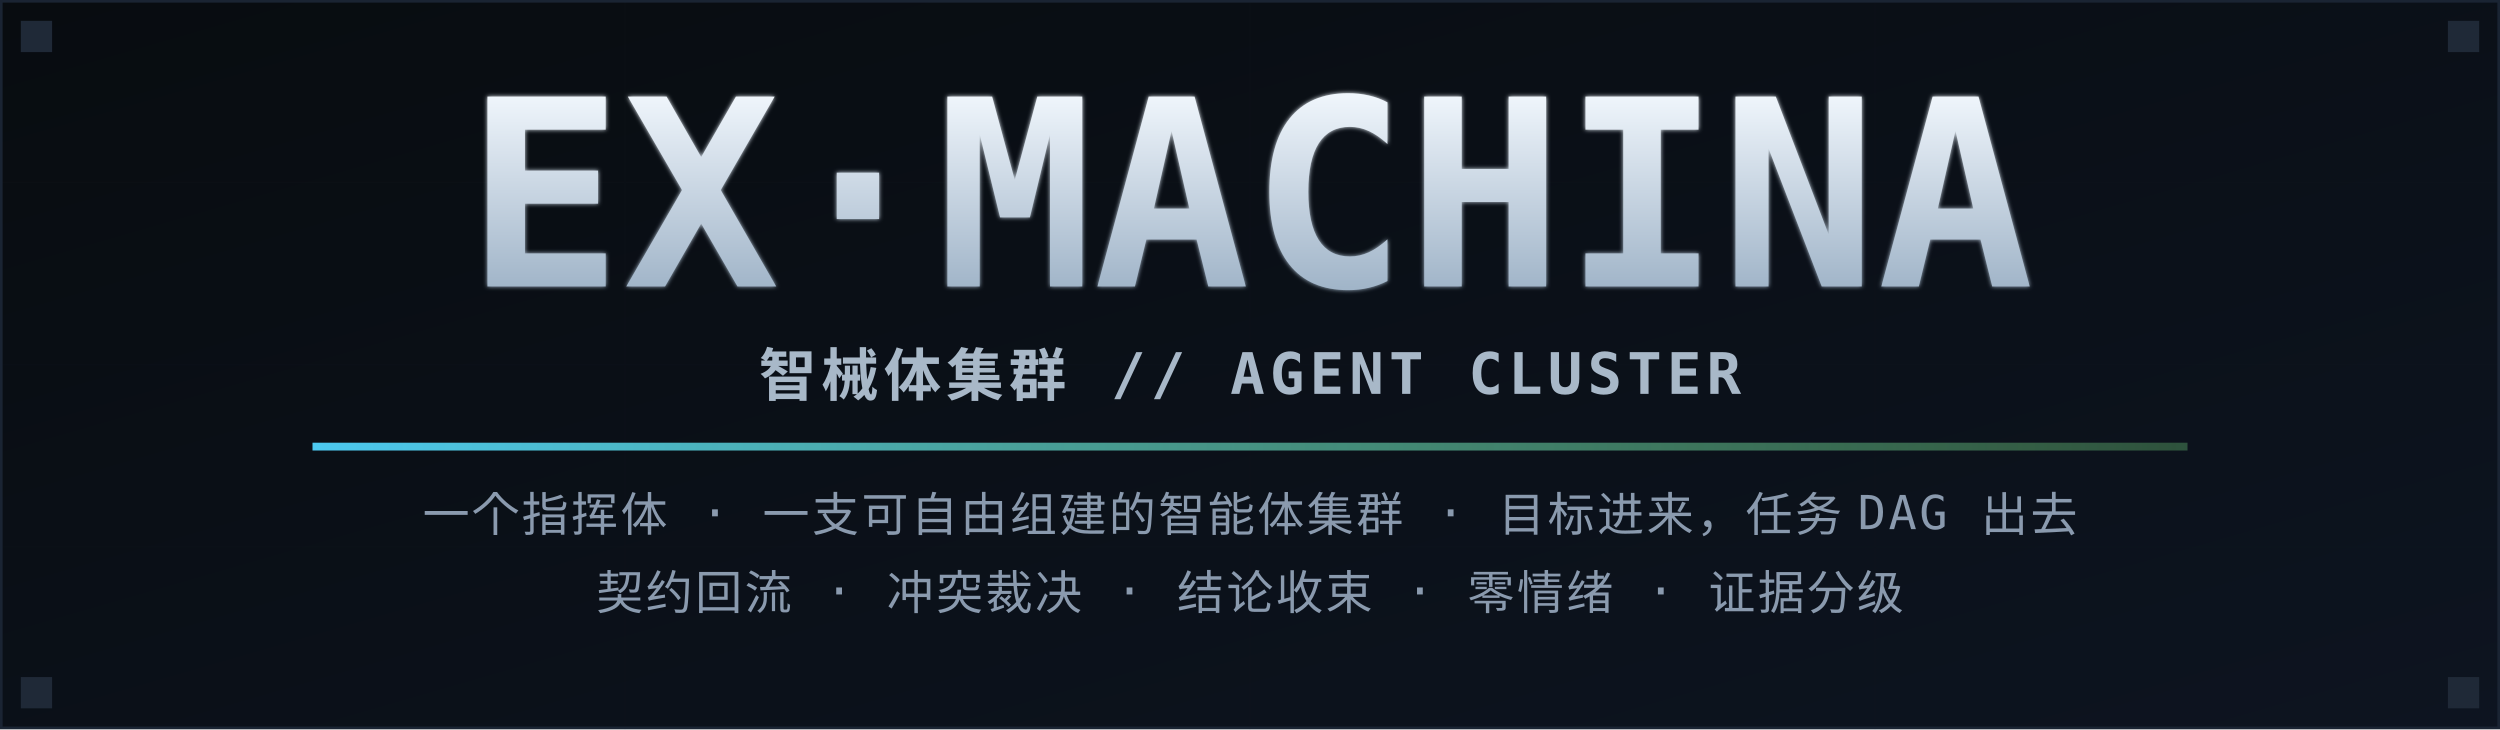
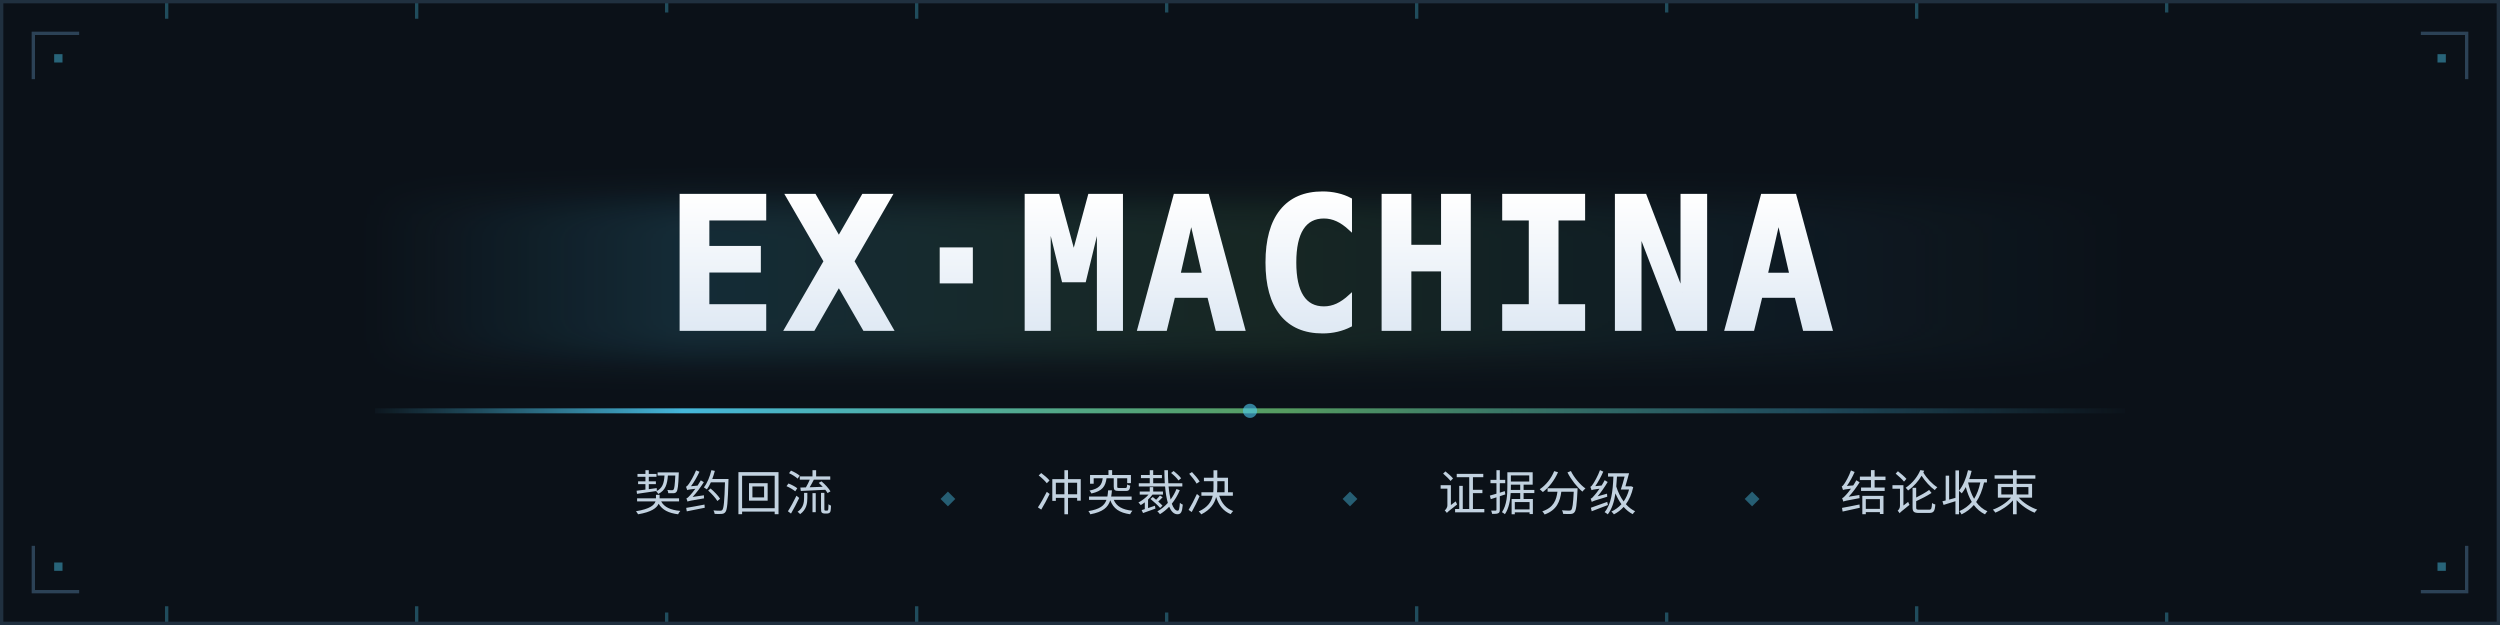
- <svg xmlns="http://www.w3.org/2000/svg" width="960" height="280" viewBox="0 0 960 280">
+ <svg xmlns="http://www.w3.org/2000/svg" width="1200" height="300" viewBox="0 0 1200 300" role="img" aria-label="EX·MACHINA · 智械体集群">
  <defs>
-     <linearGradient id="bg" x1="0" y1="0" x2="1" y2="1">
-       <stop offset="0%" stop-color="#080c10" />
-       <stop offset="100%" stop-color="#0d1420" />
+     <linearGradient id="wordGrad" x1="0" y1="0" x2="0" y2="1">
+       <stop offset="0%" stop-color="#ffffff" />
+       <stop offset="100%" stop-color="#dfe9f4" />
    </linearGradient>
-     <linearGradient id="textGrad" x1="0" y1="0" x2="0" y2="1">
-       <stop offset="0%" stop-color="#f0f6fc" />
-       <stop offset="100%" stop-color="#a0b4c8" />
+     <linearGradient id="ruleGrad" x1="0" y1="0" x2="1" y2="0">
+       <stop offset="0%" stop-color="#4cc9f0" stop-opacity="0" />
+       <stop offset="18%" stop-color="#4cc9f0" stop-opacity="0.9" />
+       <stop offset="52%" stop-color="#7ee787" stop-opacity="0.65" />
+       <stop offset="82%" stop-color="#4cc9f0" stop-opacity="0.3" />
+       <stop offset="100%" stop-color="#4cc9f0" stop-opacity="0" />
    </linearGradient>
-     <linearGradient id="underline" x1="0" y1="0" x2="1" y2="0">
-       <stop offset="0%" stop-color="#4cc9f0" />
-       <stop offset="100%" stop-color="#7ee787" stop-opacity="0.3" />
-     </linearGradient>
-     <filter id="glowText">
-       <feGaussianBlur stdDeviation="0.8" result="b" />
-       <feMerge>
-         <feMergeNode in="b" />
-         <feMergeNode in="SourceGraphic" />
-       </feMerge>
+     <filter id="glowSoft" x="-40%" y="-70%" width="180%" height="280%">
+       <feGaussianBlur stdDeviation="8" />
    </filter>
  </defs>
-   <rect width="960" height="280" fill="url(#bg)" />
-   <g stroke="#10161f" stroke-width="0.4" opacity="0.2">
-     <line x1="0" y1="70" x2="960" y2="70" />
-     <line x1="0" y1="140" x2="960" y2="140" />
-     <line x1="0" y1="210" x2="960" y2="210" />
-     <line x1="240" y1="0" x2="240" y2="280" />
-     <line x1="480" y1="0" x2="480" y2="280" />
-     <line x1="720" y1="0" x2="720" y2="280" />
+   <rect width="1200" height="300" fill="#0b1118" />
+   <g stroke="#4cc9f0" stroke-width="1.6" opacity="0.32">
+     <line x1="80" y1="0" x2="80" y2="9" />
+     <line x1="200" y1="0" x2="200" y2="9" />
+     <line x1="320" y1="0" x2="320" y2="6" />
+     <line x1="440" y1="0" x2="440" y2="9" />
+     <line x1="560" y1="0" x2="560" y2="6" />
+     <line x1="680" y1="0" x2="680" y2="9" />
+     <line x1="800" y1="0" x2="800" y2="6" />
+     <line x1="920" y1="0" x2="920" y2="9" />
+     <line x1="1040" y1="0" x2="1040" y2="6" />
+     <line x1="80" y1="300" x2="80" y2="291" />
+     <line x1="200" y1="300" x2="200" y2="291" />
+     <line x1="320" y1="300" x2="320" y2="294" />
+     <line x1="440" y1="300" x2="440" y2="291" />
+     <line x1="560" y1="300" x2="560" y2="294" />
+     <line x1="680" y1="300" x2="680" y2="291" />
+     <line x1="800" y1="300" x2="800" y2="294" />
+     <line x1="920" y1="300" x2="920" y2="291" />
+     <line x1="1040" y1="300" x2="1040" y2="294" />
  </g>
-   <text x="480" y="110" font-family="'SF Mono','Cascadia Code','Fira Code','JetBrains Mono',monospace" font-size="100" font-weight="800" fill="url(#textGrad)" text-anchor="middle" filter="url(#glowText)">
-     EX·MACHINA
-   </text>
-   <text x="480" y="152" font-family="'SF Mono','Cascadia Code',monospace" font-size="22" font-weight="600" fill="#a8b8c8" letter-spacing="2" text-anchor="middle">
-     智械体集群 // AGENT CLUSTER
-   </text>
-   <rect x="120" y="170" width="720" height="3" fill="url(#underline)" />
-   <text x="480" y="204" font-family="'SF Mono','Cascadia Code',monospace" font-size="18" fill="#8a9aae" letter-spacing="1" text-anchor="middle">
-     一个指挥体 · 一支可自由组建的智能体集群 · 目标进来，任务 DAG 出去
-   </text>
-   <text x="480" y="234" font-family="'SF Mono','Cascadia Code',monospace" font-size="18" fill="#8a9aae" letter-spacing="1" text-anchor="middle">
-     契约回流 · 冲突裁决 · 结论收束 · 零情绪 · 证据分级
-   </text>
-   <rect x="0.5" y="0.5" width="959" height="279" fill="none" stroke="#1a2433" stroke-width="1" />
-   <g fill="#1f2937">
-     <rect x="8" y="8" width="12" height="12" />
-     <rect x="940" y="8" width="12" height="12" />
-     <rect x="8" y="260" width="12" height="12" />
-     <rect x="940" y="260" width="12" height="12" />
+   <rect x="180" y="96" width="840" height="76" fill="url(#ruleGrad)" opacity="0.16" filter="url(#glowSoft)" />
+   <text x="600" y="158" font-family="ui-monospace,'SF Mono','Cascadia Mono','Cascadia Code','Segoe UI Mono','DejaVu Sans Mono',Menlo,Consolas,monospace" font-size="88" font-weight="700" fill="url(#wordGrad)" stroke="url(#wordGrad)" stroke-width="1.6" paint-order="stroke" letter-spacing="3.4" text-anchor="middle">EX·MACHINA</text>
+   <rect x="180" y="196" width="840" height="2.4" fill="url(#ruleGrad)" />
+   <circle cx="600" cy="197.2" r="3.4" fill="#4cc9f0" opacity="0.6" />
+   <g font-family="ui-monospace,'SF Mono','Cascadia Mono','Cascadia Code','Segoe UI Mono','DejaVu Sans Mono',Menlo,Consolas,monospace" font-size="23" font-weight="500" fill="#c2d2e0" letter-spacing="1.1" text-anchor="middle">
+     <text x="352" y="245">契约回流</text>
+     <text x="545" y="245">冲突裁决</text>
+     <text x="738" y="245">证据分级</text>
+     <text x="931" y="245">结论收束</text>
  </g>
+   <g fill="#4cc9f0" opacity="0.42">
+     <rect x="452.5" y="237" width="5" height="5" transform="rotate(45 455 239.5)" />
+     <rect x="645.5" y="237" width="5" height="5" transform="rotate(45 648 239.5)" />
+     <rect x="838.5" y="237" width="5" height="5" transform="rotate(45 841 239.5)" />
+   </g>
+   <g stroke="#2c4256" stroke-width="1.6" fill="none">
+     <path d="M16 38 L16 16 L38 16" />
+     <path d="M1162 16 L1184 16 L1184 38" />
+     <path d="M16 262 L16 284 L38 284" />
+     <path d="M1184 262 L1184 284 L1162 284" />
+   </g>
+   <g fill="#4cc9f0" opacity="0.45">
+     <rect x="26" y="26" width="4" height="4" />
+     <rect x="1170" y="26" width="4" height="4" />
+     <rect x="26" y="270" width="4" height="4" />
+     <rect x="1170" y="270" width="4" height="4" />
+   </g>
+   <rect x="0.8" y="0.8" width="1198.4" height="298.4" fill="none" stroke="#20303f" stroke-width="1.6" />
</svg>
